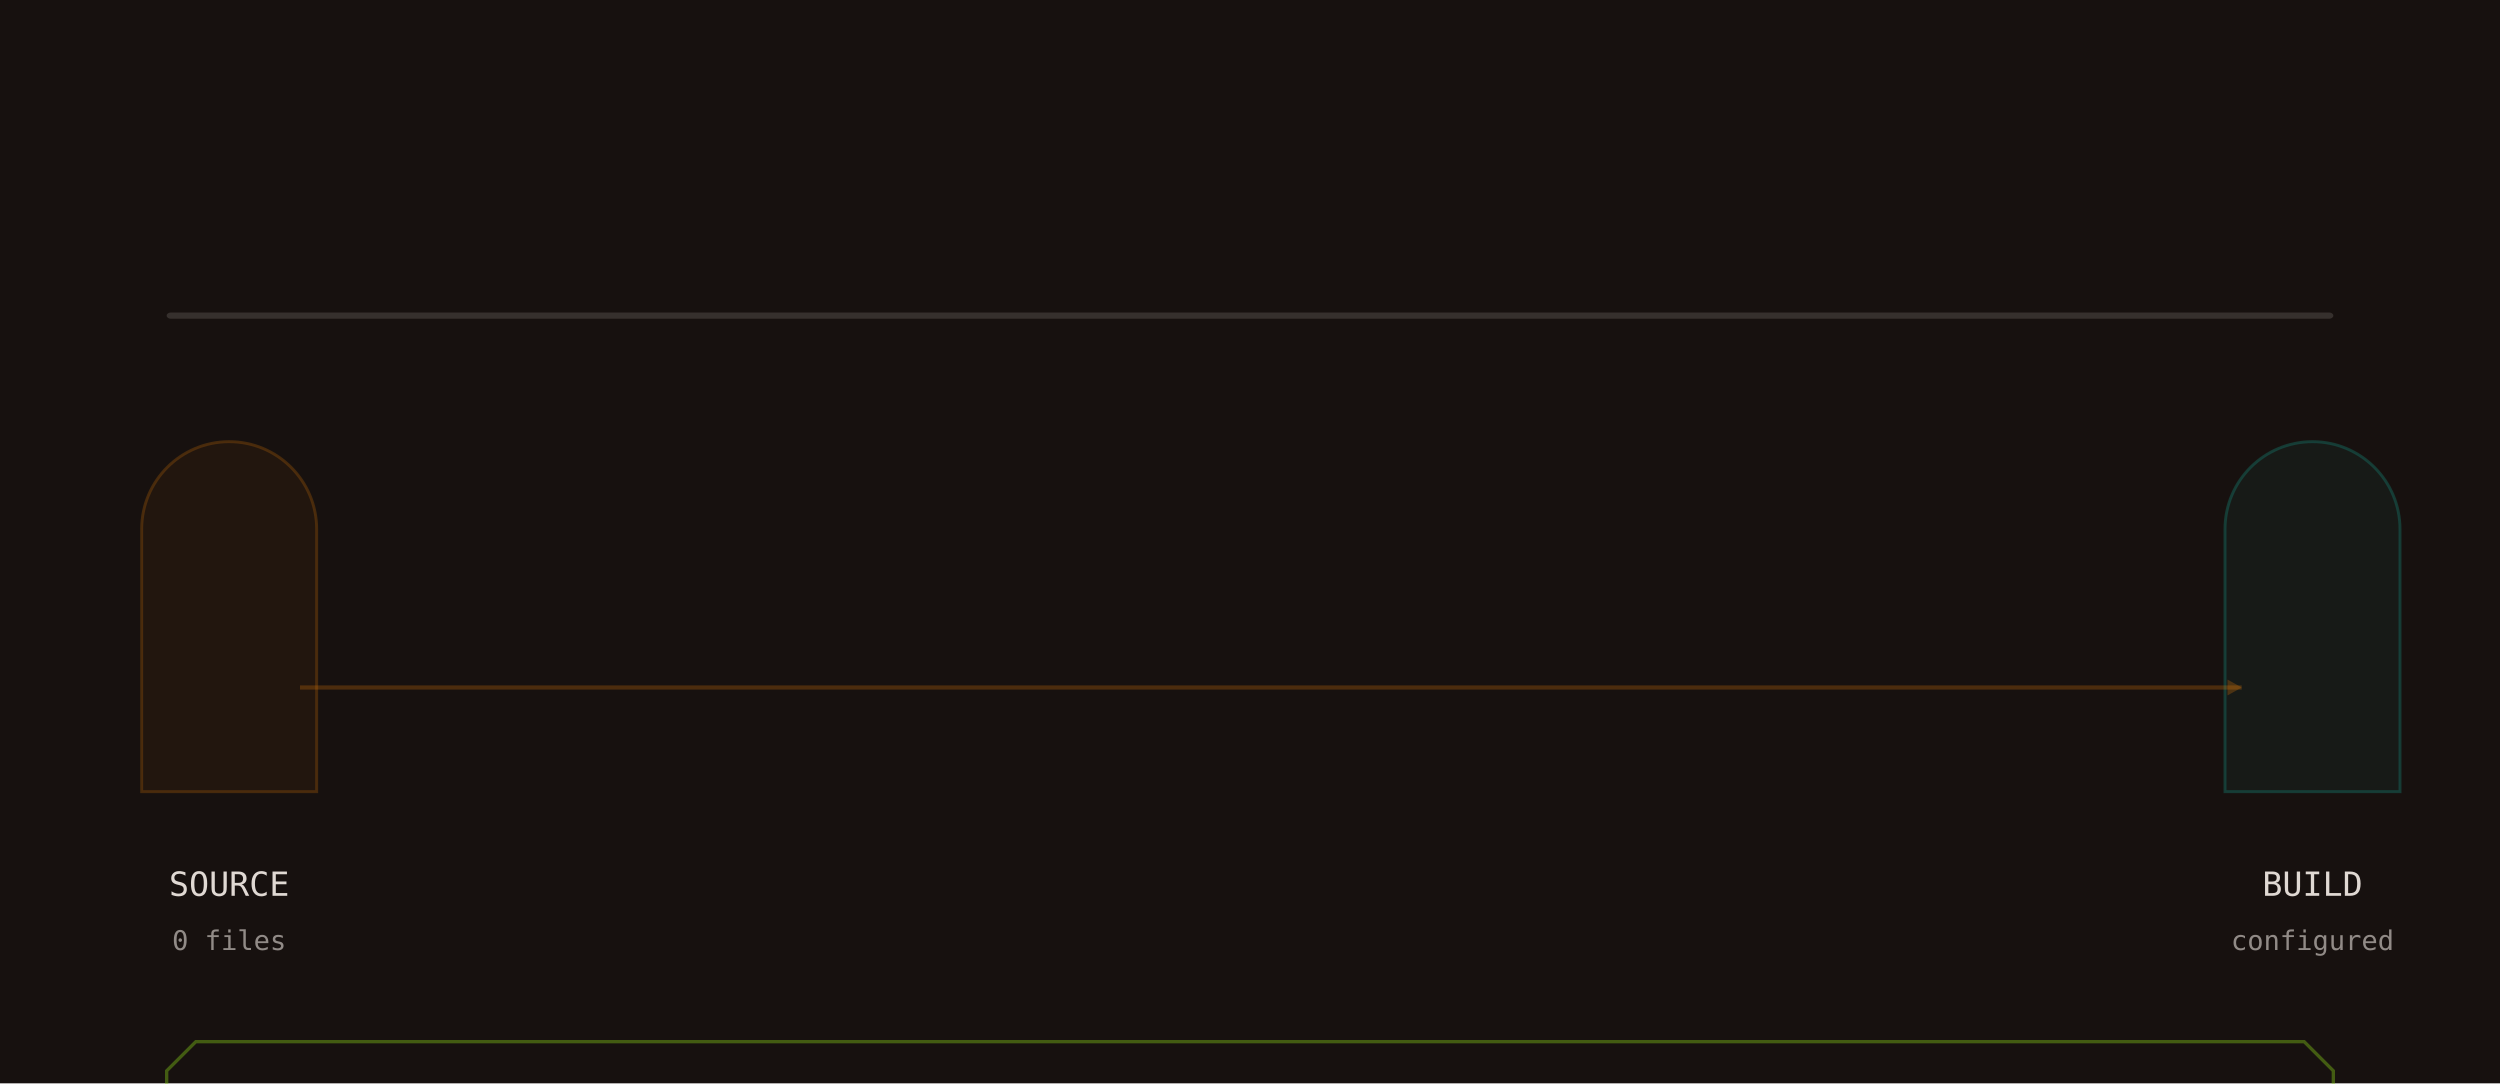
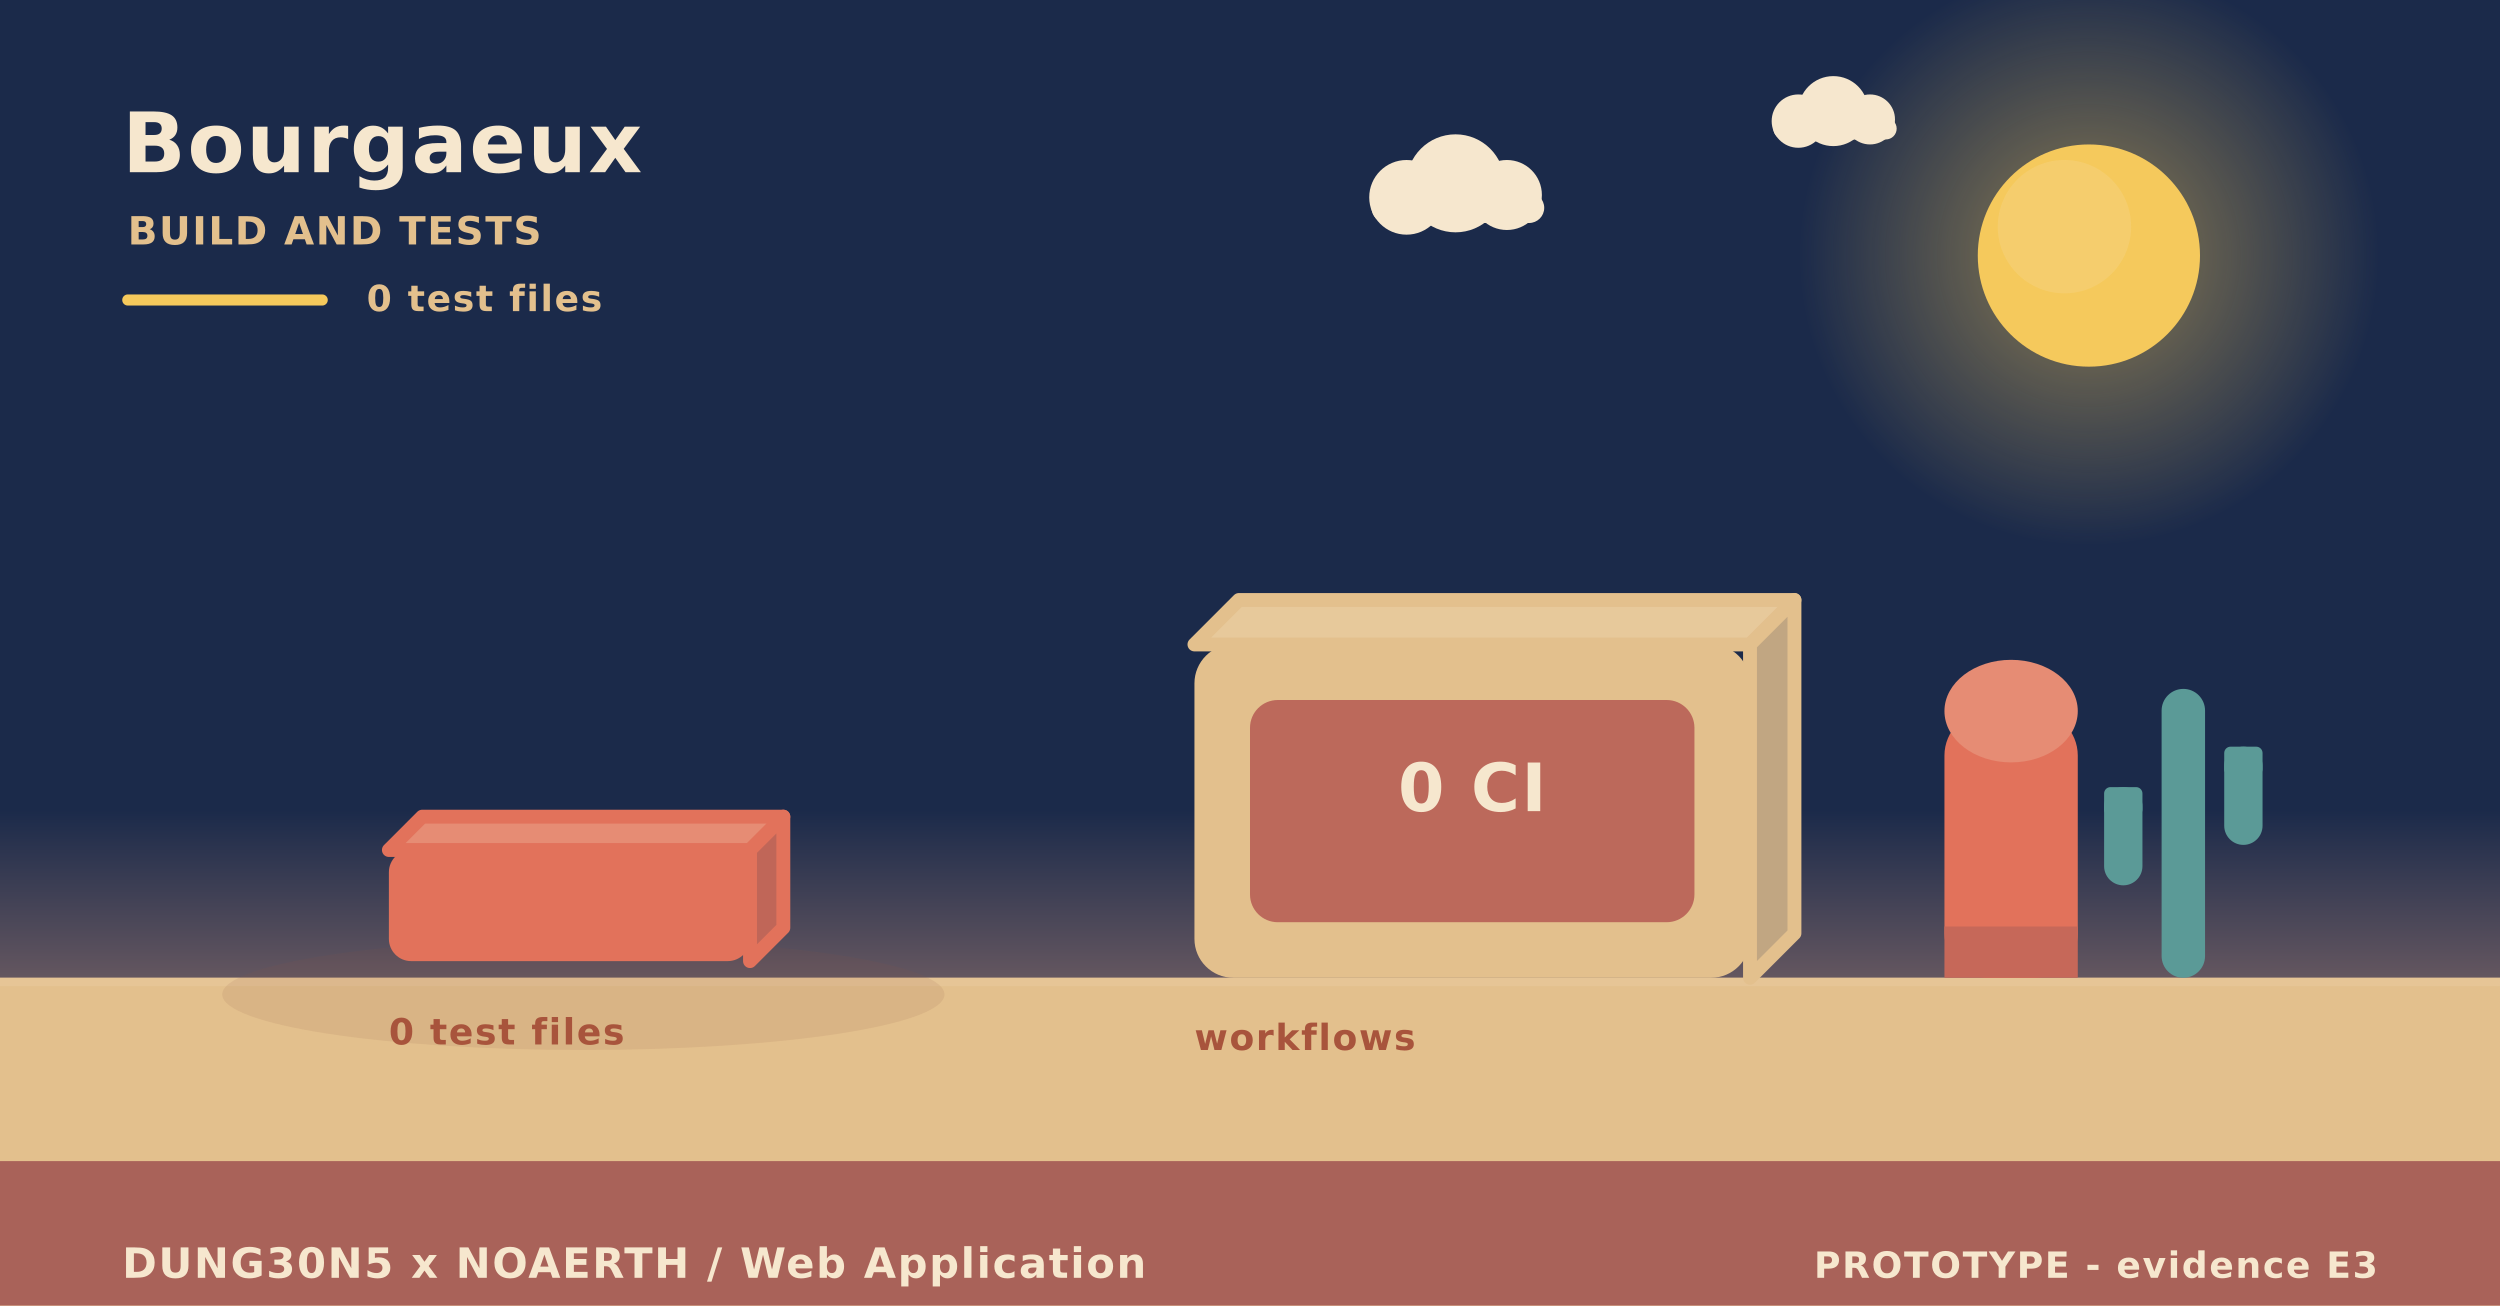
- <svg xmlns="http://www.w3.org/2000/svg" viewBox="0 0 1200 520" width="1200" height="520" role="img" aria-label="Bourgaeux build evidence">
-   <rect width="1200" height="520" fill="#17110f" />
-   <defs>
-     <linearGradient id="gb" x1="0" y1="0" x2="1" y2="1">
-       <stop offset="0%" stop-color="#d97706" />
-       <stop offset="100%" stop-color="#14b8a6" />
-     </linearGradient>
-   </defs>
-   <rect x="80.00" y="150.00" width="1040.00" height="3.00" rx="2.00" fill="rgba(246,239,233,0.140)" opacity="1.00" />
-   <path d="M68.00,380.00 L68.00,254.00 A42.00,42.00 0 0 1 152.00,254.00 L152.00,380.00 Z" fill="rgba(217,119,6,0.100)" opacity="0.55" stroke="rgba(217,119,6,0.450)" stroke-width="1.4" />
-   <polygon points="-192.26,189.00 -136.83,221.00 -136.83,157.00 -192.26,125.00" fill="#4d760d" opacity="0.95" />
-   <polygon points="-247.68,221.00 -192.26,253.00 -192.26,189.00 -247.68,157.00" fill="#109081" opacity="0.95" />
-   <polygon points="-192.26,125.00 -136.83,157.00 -192.26,189.00 -247.68,157.00" fill="#d97706" opacity="0.95" />
-   <text x="110" y="430" font-family="ui-monospace,Menlo,monospace" font-size="16" fill="rgba(246,239,233,0.900)" text-anchor="middle">SOURCE</text>
-   <text x="110" y="456" font-family="ui-monospace,Menlo,monospace" font-size="13" fill="rgba(246,239,233,0.550)" text-anchor="middle">0 files</text>
-   <path d="M1068.00,380.00 L1068.00,254.00 A42.00,42.00 0 0 1 1152.00,254.00 L1152.00,380.00 Z" fill="rgba(20,184,166,0.100)" opacity="0.55" stroke="rgba(20,184,166,0.450)" stroke-width="1.4" />
-   <polygon points="673.77,689.00 729.19,721.00 729.19,657.00 673.77,625.00" fill="#4d760d" opacity="0.95" />
-   <polygon points="618.34,721.00 673.77,753.00 673.77,689.00 618.34,657.00" fill="#109081" opacity="0.95" />
-   <polygon points="673.77,625.00 729.19,657.00 673.77,689.00 618.34,657.00" fill="#14b8a6" opacity="0.95" />
-   <text x="1110" y="430" font-family="ui-monospace,Menlo,monospace" font-size="16" fill="rgba(246,239,233,0.900)" text-anchor="middle">BUILD</text>
-   <text x="1110" y="456" font-family="ui-monospace,Menlo,monospace" font-size="13" fill="rgba(246,239,233,0.550)" text-anchor="middle">configured</text>
-   <line x1="144.00" y1="330.00" x2="1076.00" y2="330.00" stroke="rgba(217,119,6,0.500)" stroke-width="2.00" opacity="0.55" />
-   <polygon points="1076.00,330.00 1069.20,326.20 1069.20,333.80" fill="rgba(217,119,6,0.500)" opacity="0.55" />
-   <path d="M94.00,500.00 H1106.00 L1120.00,514.00 V546.00 L1106.00,560.00 H94.00 L80.00,546.00 V514.00 Z" fill="none" stroke="rgba(132,204,22,0.500)" stroke-width="1.60" opacity="0.80" />
-   <text x="600" y="536" font-family="ui-monospace,Menlo,monospace" font-size="16" fill="rgba(132,204,22,0.950)" text-anchor="middle">no test suite present in this repository — shown as measured, not implied</text>
+ <svg xmlns="http://www.w3.org/2000/svg" width="900" height="470" viewBox="0 0 900 470" role="img" aria-label="Bourgaeux - how it is verified">
+   <linearGradient id="skyb" x1="0" y1="0" x2="0" y2="1">
+     <stop offset="0" stop-color="#1b2a4a" />
+     <stop offset="0.62" stop-color="#1b2a4a" />
+     <stop offset="1" stop-color="#f3ad8a" />
+   </linearGradient>
+   <rect width="900" height="470" fill="url(#skyb)" />
+   <radialGradient id="sunb">
+     <stop offset="0.35" stop-color="#f5c95c" stop-opacity="0.34" />
+     <stop offset="1" stop-color="#f5c95c" stop-opacity="0" />
+   </radialGradient>
+   <circle cx="752" cy="92" r="104" fill="url(#sunb)" />
+   <circle cx="752" cy="92" r="40" fill="#f5c95c" />
+   <circle cx="743.2" cy="81.6" r="24" fill="#f5d27e" opacity="0.5" />
+   <g>
+     <circle cx="524" cy="66" r="17.64" fill="#f6e7ce" />
+     <circle cx="506.36" cy="71.04" r="13.44" fill="#f6e7ce" />
+     <circle cx="542.48" cy="70.2" r="12.6" fill="#f6e7ce" />
+     <rect x="493.76" y="69.36" width="62.16" height="10.92" rx="5.46" fill="#f6e7ce" />
+   </g>
+   <g>
+     <circle cx="660" cy="40" r="12.6" fill="#f6e7ce" />
+     <circle cx="647.4" cy="43.6" r="9.6" fill="#f6e7ce" />
+     <circle cx="673.2" cy="43" r="9" fill="#f6e7ce" />
+     <rect x="638.4" y="42.4" width="44.4" height="7.8" rx="3.9" fill="#f6e7ce" />
+   </g>
+   <rect x="0" y="352" width="900" height="118" fill="#e3c08d" />
+   <rect x="0" y="352" width="900" height="3" fill="#e6c596" />
+   <text x="44" y="62" font-family="Verdana,DejaVu Sans,sans-serif" font-size="30" font-weight="700" letter-spacing="0.6" fill="#f6e7ce" text-anchor="start">Bourgaeux</text>
+   <text x="46" y="88" font-family="Verdana,DejaVu Sans,sans-serif" font-size="14" font-weight="700" letter-spacing="0.6" fill="#e3c08d" text-anchor="start">BUILD AND TESTS</text>
+   <rect x="44" y="106" width="74" height="4" rx="2" fill="#f5c95c" />
+   <text x="132" y="112" font-family="Verdana,DejaVu Sans,sans-serif" font-size="13" font-weight="700" letter-spacing="0.6" fill="#e3c08d" text-anchor="start">0 test files</text>
+   <ellipse cx="210" cy="358" rx="130" ry="20" fill="rgba(138,90,68,0.11)" />
+   <path d="M140,306 L270,306 L282,294 L152,294 Z" fill="#e68c74" stroke="#e2725b" stroke-width="5" stroke-linejoin="round" />
+   <path d="M270,306 L282,294 L282,334 L270,346 Z" fill="#c06658" stroke="#e2725b" stroke-width="5" stroke-linejoin="round" />
+   <rect x="140" y="306" width="130" height="40" rx="8" fill="#e2725b" />
+   <text x="140" y="376" font-family="Verdana,DejaVu Sans,sans-serif" font-size="13" font-weight="700" letter-spacing="0.6" fill="#a8543c" text-anchor="start">0 test files</text>
+   <path d="M430,232 L630,232 L646,216 L446,216 Z" fill="#e7c99b" stroke="#e3c08d" stroke-width="5" stroke-linejoin="round" />
+   <path d="M630,232 L646,216 L646,336 L630,352 Z" fill="#c1a682" stroke="#e3c08d" stroke-width="5" stroke-linejoin="round" />
+   <rect x="430" y="232" width="200" height="120" rx="14" fill="#e3c08d" />
+   <rect x="450" y="252" width="160" height="80" rx="10" fill="#ba6458" opacity="0.94" />
+   <text x="530" y="292" font-family="Verdana,DejaVu Sans,sans-serif" font-size="24" font-weight="700" letter-spacing="0.6" fill="#f6e7ce" text-anchor="middle">0 CI</text>
+   <text x="430" y="378" font-family="Verdana,DejaVu Sans,sans-serif" font-size="13" font-weight="700" letter-spacing="0.6" fill="#a8543c" text-anchor="start">workflows</text>
+   <rect x="700" y="256" width="48" height="96" rx="16" fill="#e2725b" />
+   <ellipse cx="724" cy="256" rx="24" ry="18.46" fill="#e68c74" />
+   <rect x="700" y="333.54" width="48" height="18.46" fill="#c66859" />
+   <rect x="778.18" y="248" width="15.64" height="104" rx="7.82" fill="#5b9a97" />
+   <rect x="757.48" y="283.36" width="13.8" height="35.36" rx="6.9" fill="#5b9a97" />
+   <rect x="757.48" y="283.36" width="13.8" height="10.4" rx="2.3" fill="#5b9a97" />
+   <rect x="800.72" y="268.8" width="13.8" height="35.36" rx="6.9" fill="#5b9a97" />
+   <rect x="800.72" y="268.8" width="13.8" height="10.4" rx="2.3" fill="#5b9a97" />
+   <rect x="0" y="418" width="900" height="52" rx="0" fill="#a65c56" opacity="0.94" />
+   <text x="44" y="460" font-family="Verdana,DejaVu Sans,sans-serif" font-size="15" font-weight="700" letter-spacing="0.6" fill="#f6e7ce" text-anchor="start">DUNG30N5 x NOAERTH  /  Web Application</text>
+   <text x="856" y="460" font-family="Verdana,DejaVu Sans,sans-serif" font-size="13" font-weight="700" letter-spacing="0.6" fill="#f6e7ce" text-anchor="end">PROTOTYPE  -  evidence E3</text>
</svg>
